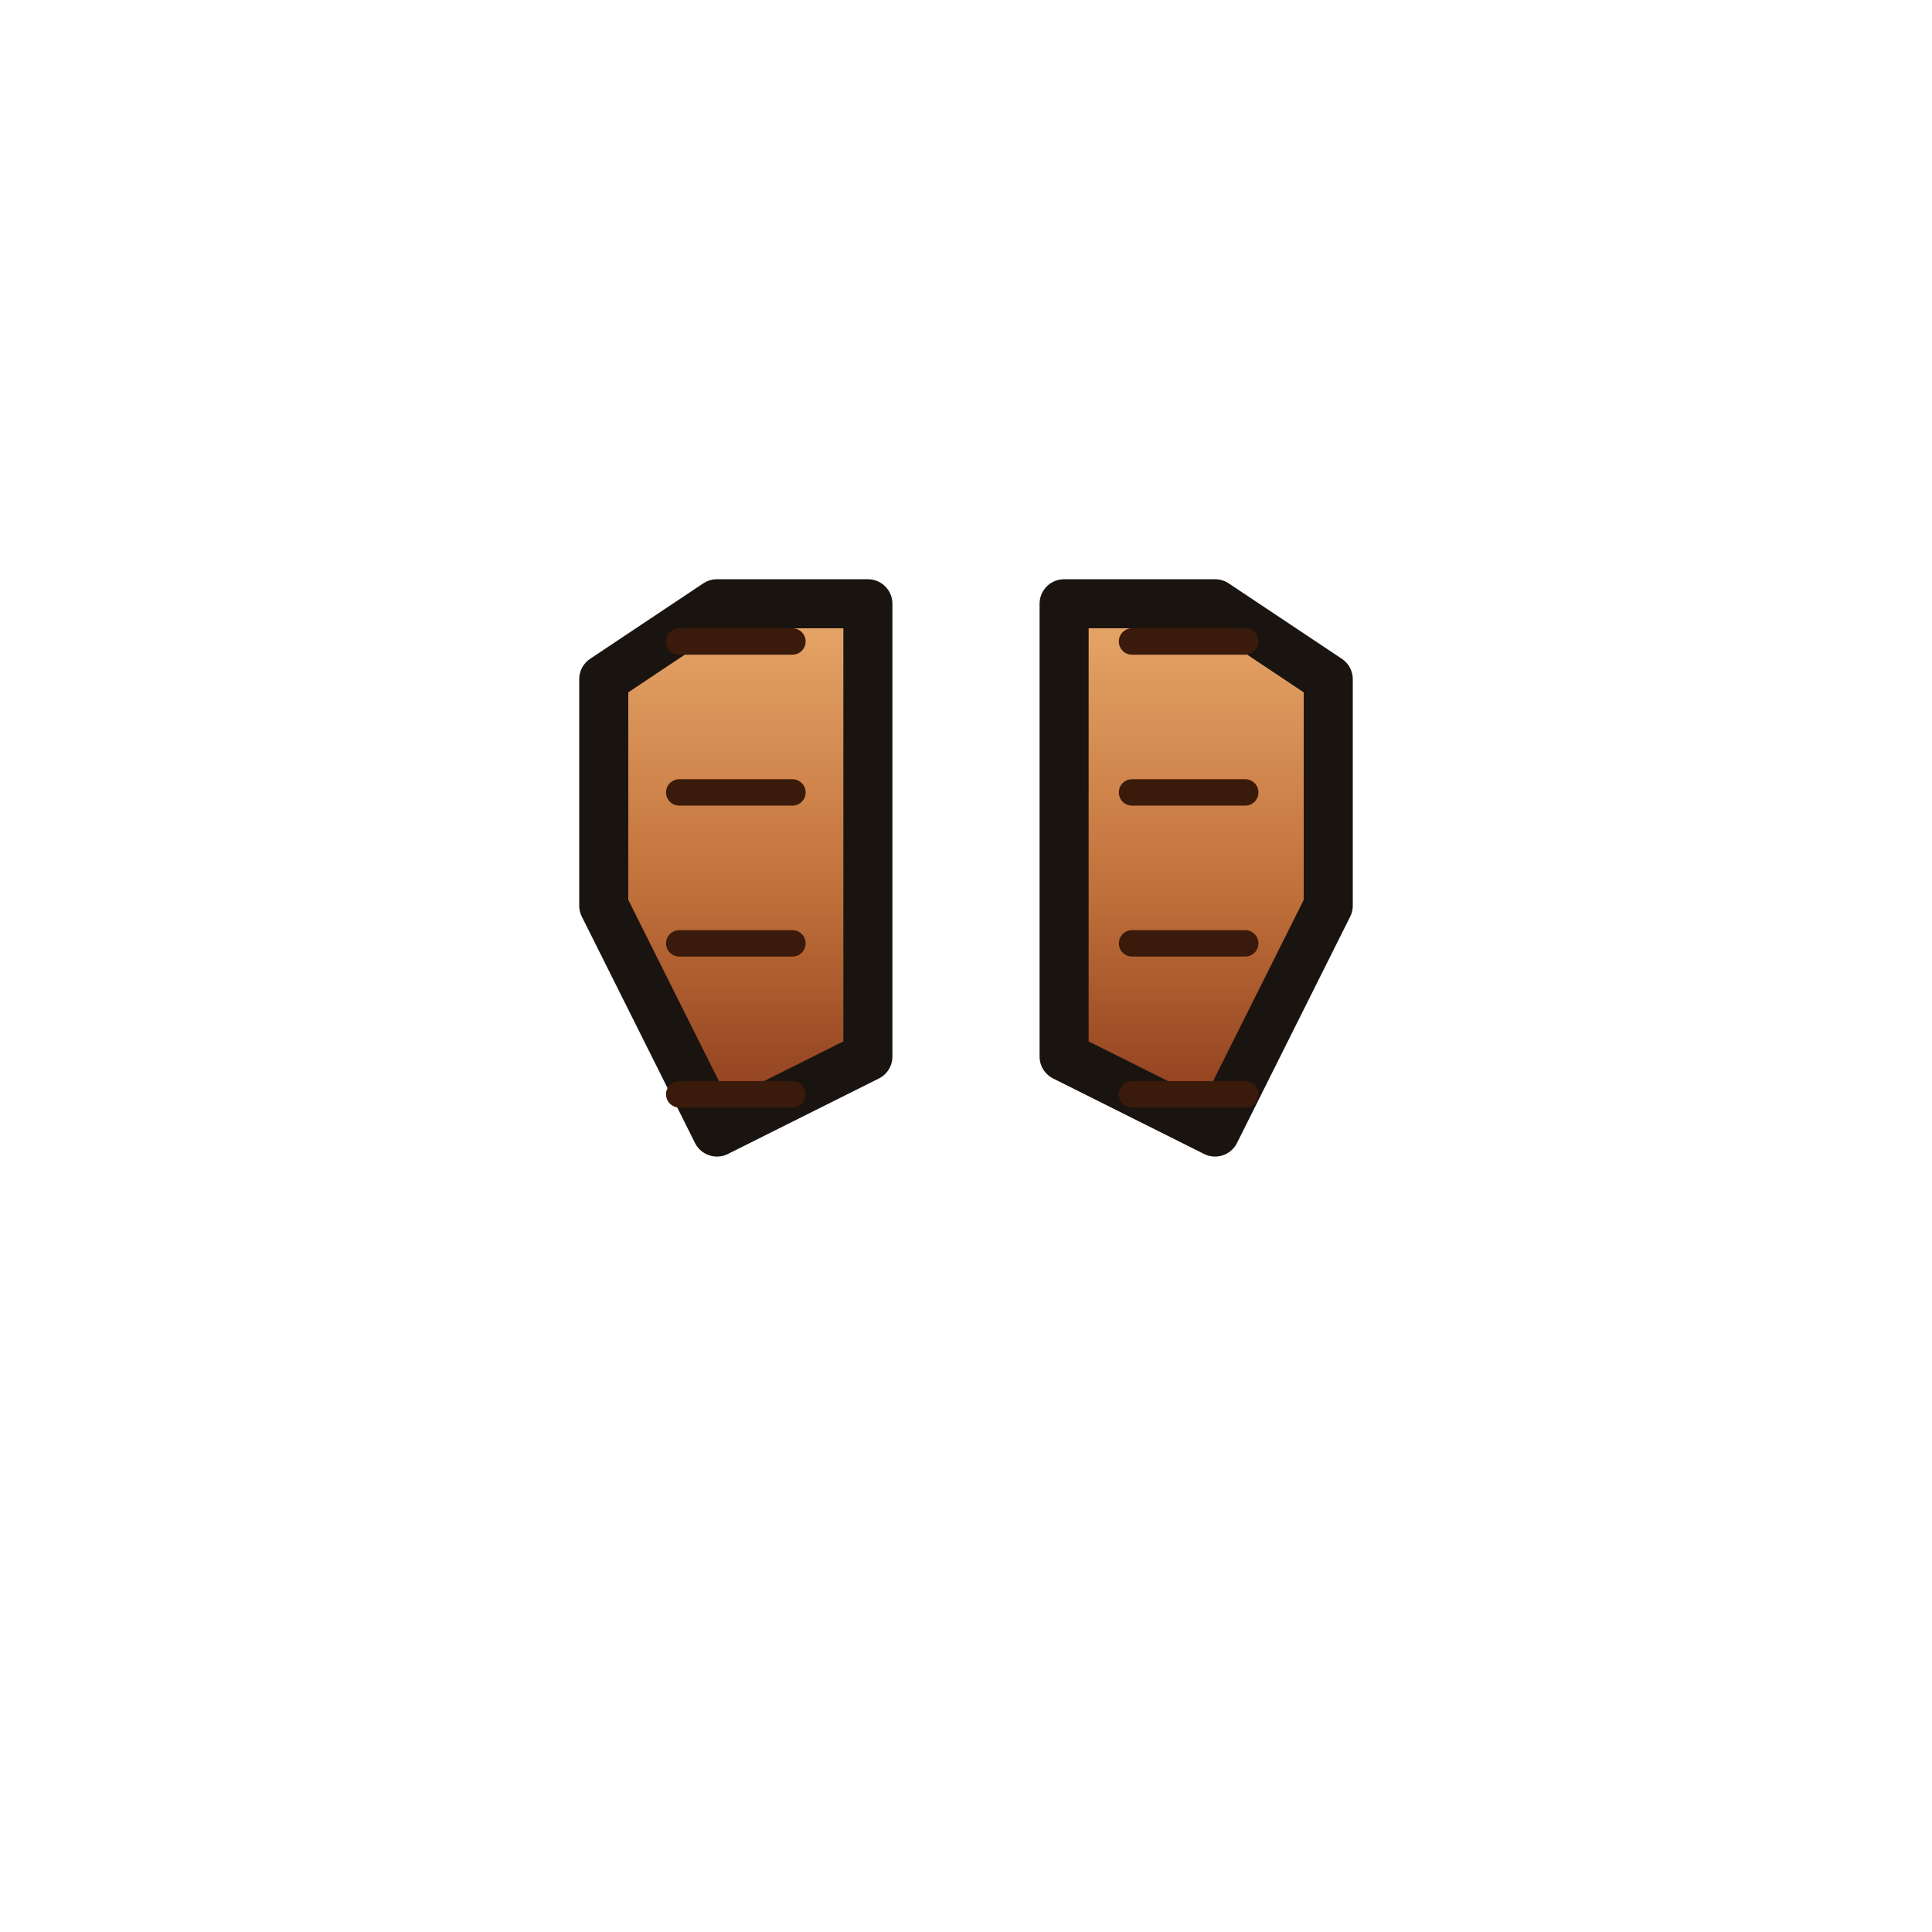
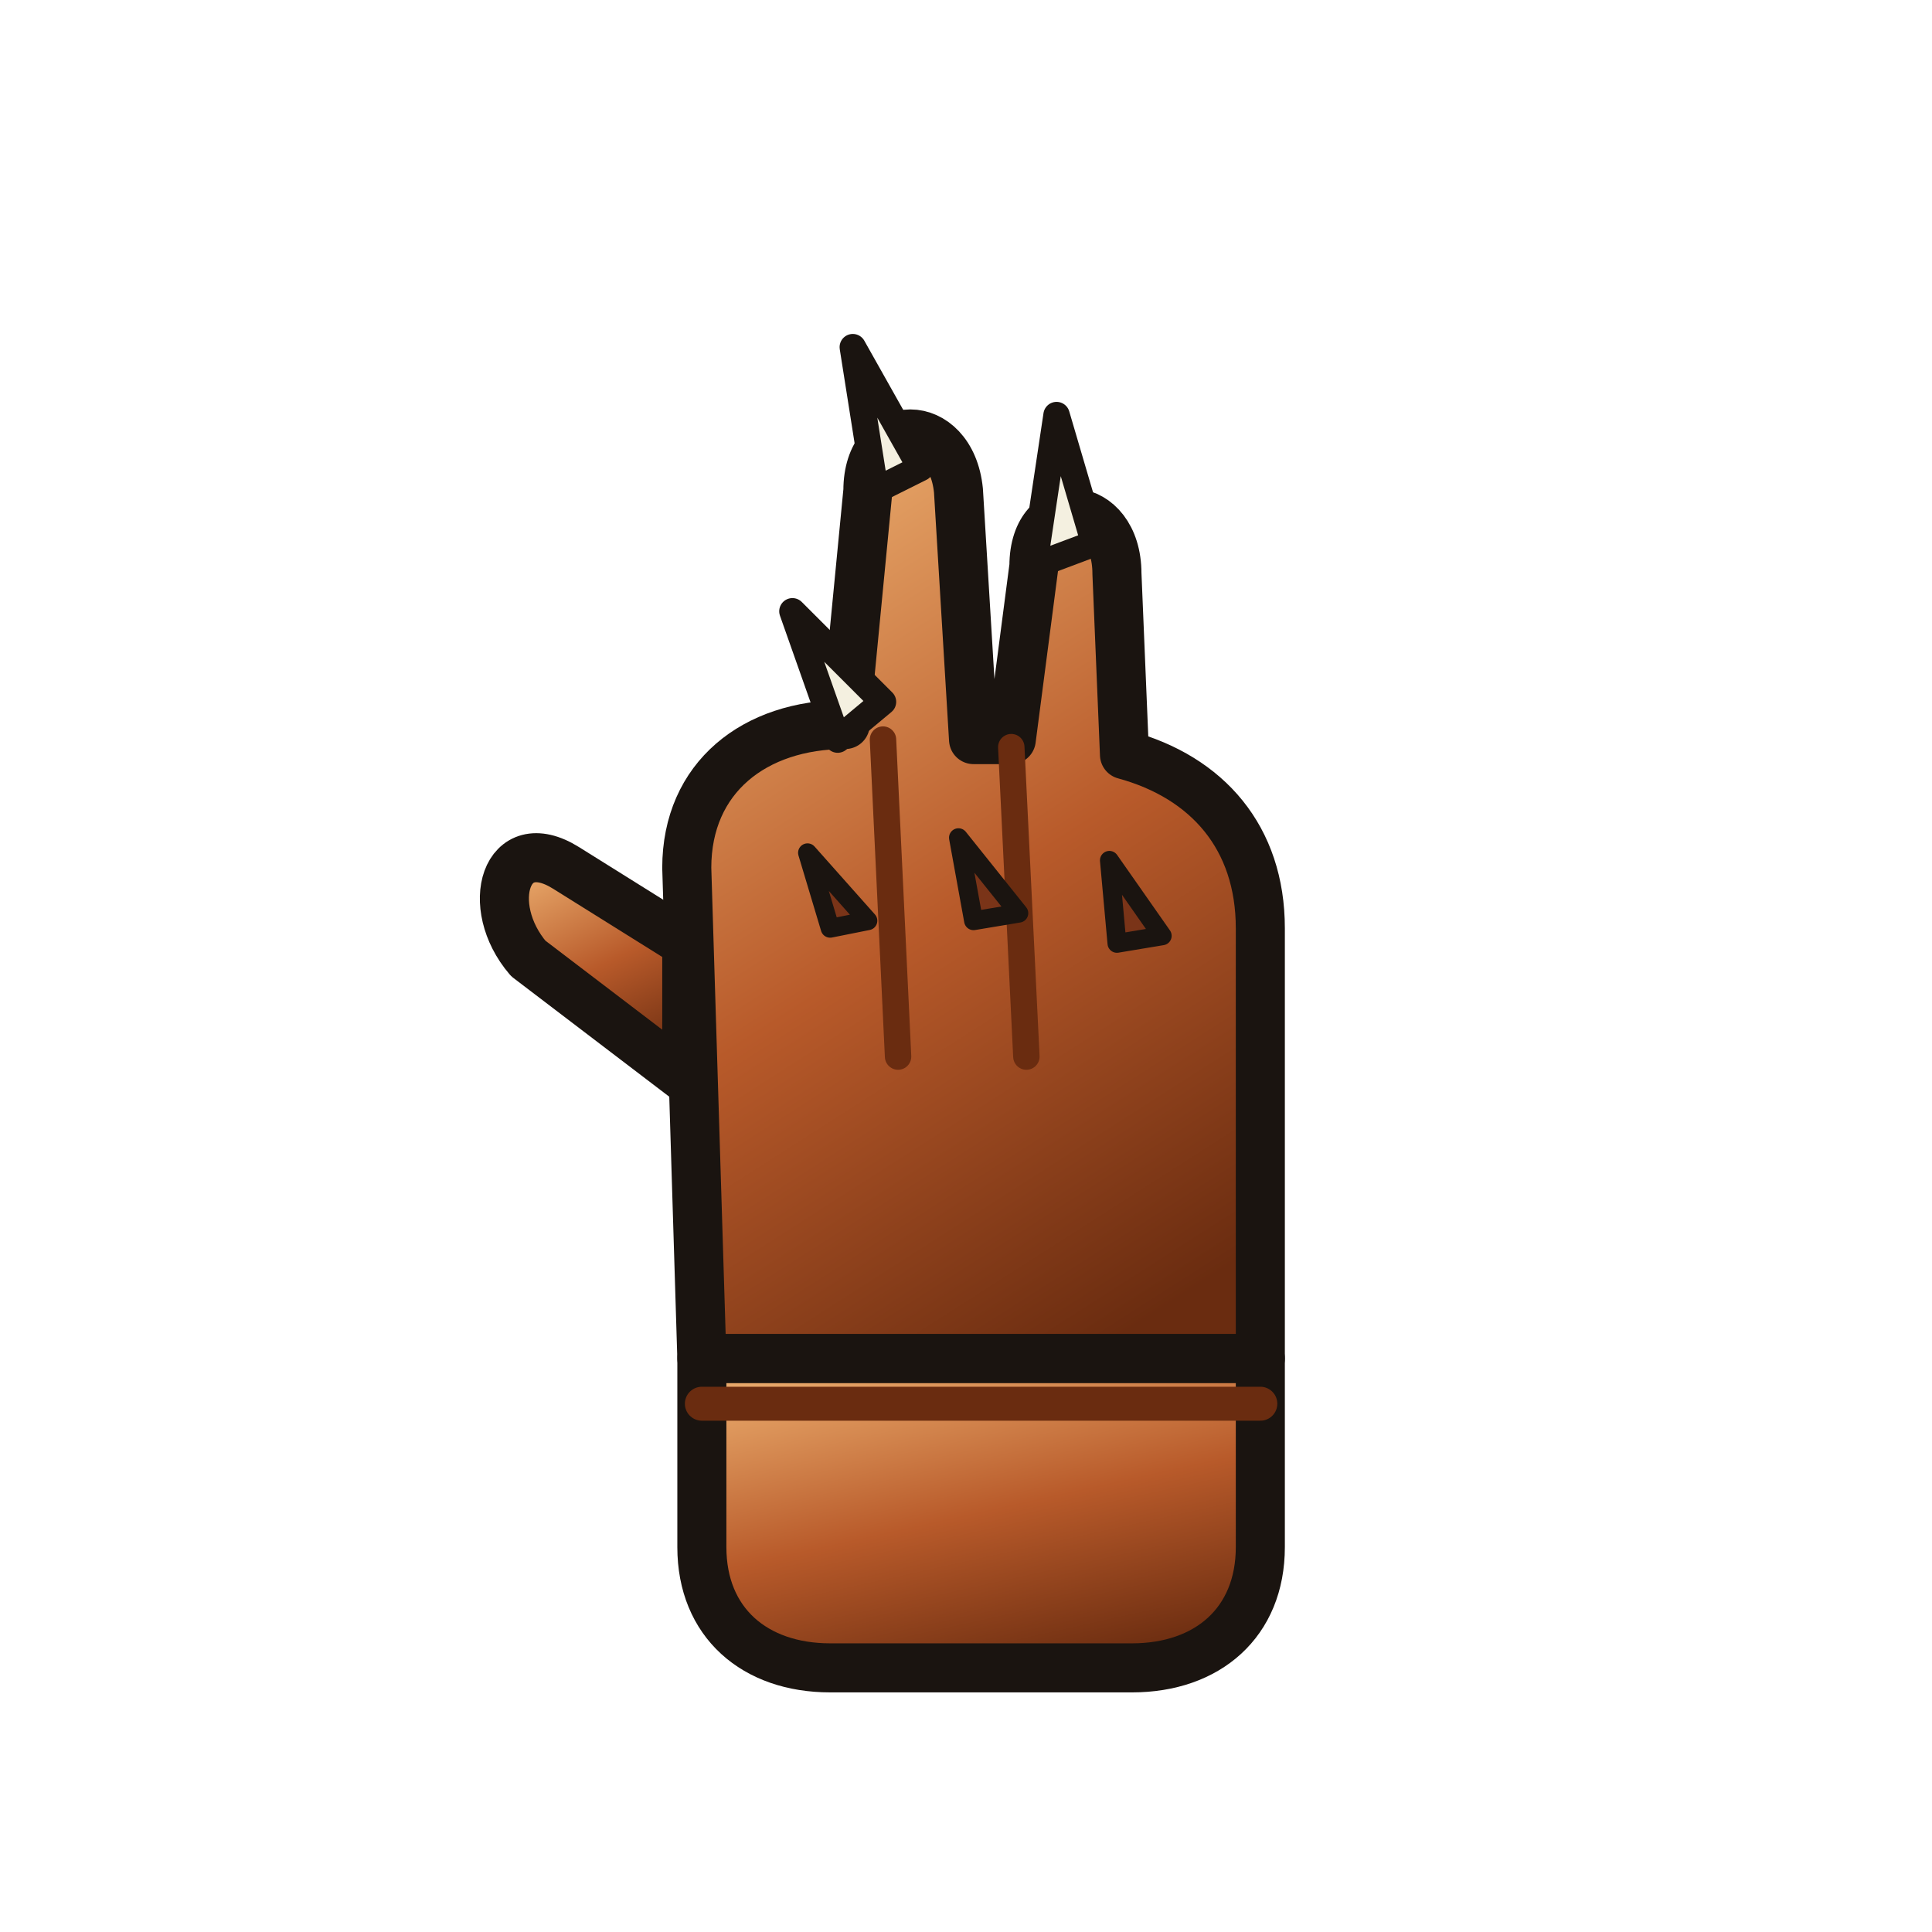
<svg xmlns="http://www.w3.org/2000/svg" viewBox="0 0 512 512">
  <defs>
-     <linearGradient id="ferocious_gloves_b" x1="0" y1="0" x2="0" y2="1">
+     <linearGradient id="ferocious_gloves_b" x1="0.3" y1="0" x2="0.7" y2="1">
      <stop offset="0" stop-color="#e8a86a" />
-       <stop offset="0.55" stop-color="#c0703a" />
-       <stop offset="1" stop-color="#8a3a1a" />
+       <stop offset="0.5" stop-color="#b85a2a" />
+       <stop offset="1" stop-color="#6a2c10" />
    </linearGradient>
  </defs>
  <g stroke="#1a1410" stroke-width="13" stroke-linejoin="round" stroke-linecap="round">
-     <path d="M160 240 L160 180 L190 160 L230 160 L230 280 L190 300 Z" fill="url(#ferocious_gloves_b)" />
-     <path d="M352 240 L352 180 L322 160 L282 160 L282 280 L322 300 Z" fill="url(#ferocious_gloves_b)" />
-     <path d="M180 170 L210 170 M180 210 L210 210 M180 250 L210 250 M180 290 L210 290" stroke="#3a1a0a" stroke-width="7" />
-     <path d="M300 170 L330 170 M300 210 L330 210 M300 250 L330 250 M300 290 L330 290" stroke="#3a1a0a" stroke-width="7" />
+     <path d="M 186 360 L 186 410 C 186 430 200 442 220 442 L 300 442 C 320 442 334 430 334 410 L 334 360 Z" fill="url(#ferocious_gloves_b)" />
+     <path d="M 186 360 L 182 230 C 182 206 200 192 224 192 L 230 130 C 230 110 252 110 254 130 L 258 196 L 268 196 L 274 150 C 274 130 296 132 296 152 L 298 200 C 320 206 334 222 334 246 L 334 360 Z" fill="url(#ferocious_gloves_b)" />
+     <path d="M 182 250 L 150 230 C 134 220 128 240 140 254 L 182 286 Z" fill="url(#ferocious_gloves_b)" />
+     <path d="M 234 196 L 238 280 M 268 198 L 272 280" stroke="#6a2c10" stroke-width="7" fill="none" />
+     <path d="M 232 130 L 226 92 L 244 124 Z" fill="#f4f0e0" stroke="#1a1410" stroke-width="7" />
+     <path d="M 274 150 L 280 110 L 290 144 Z" fill="#f4f0e0" stroke="#1a1410" stroke-width="7" />
+     <path d="M 222 196 L 210 162 L 234 186 Z" fill="#f4f0e0" stroke="#1a1410" stroke-width="7" />
+     <path d="M 220 246 L 214 226 L 230 244 Z" fill="#7a3418" stroke="#1a1410" stroke-width="5" />
+     <path d="M 258 244 L 254 222 L 270 242 Z" fill="#7a3418" stroke="#1a1410" stroke-width="5" />
+     <path d="M 296 250 L 294 228 L 308 248 Z" fill="#7a3418" stroke="#1a1410" stroke-width="5" />
+     <path d="M 186 372 L 334 372" stroke="#6a2c10" stroke-width="9" fill="none" />
  </g>
</svg>
